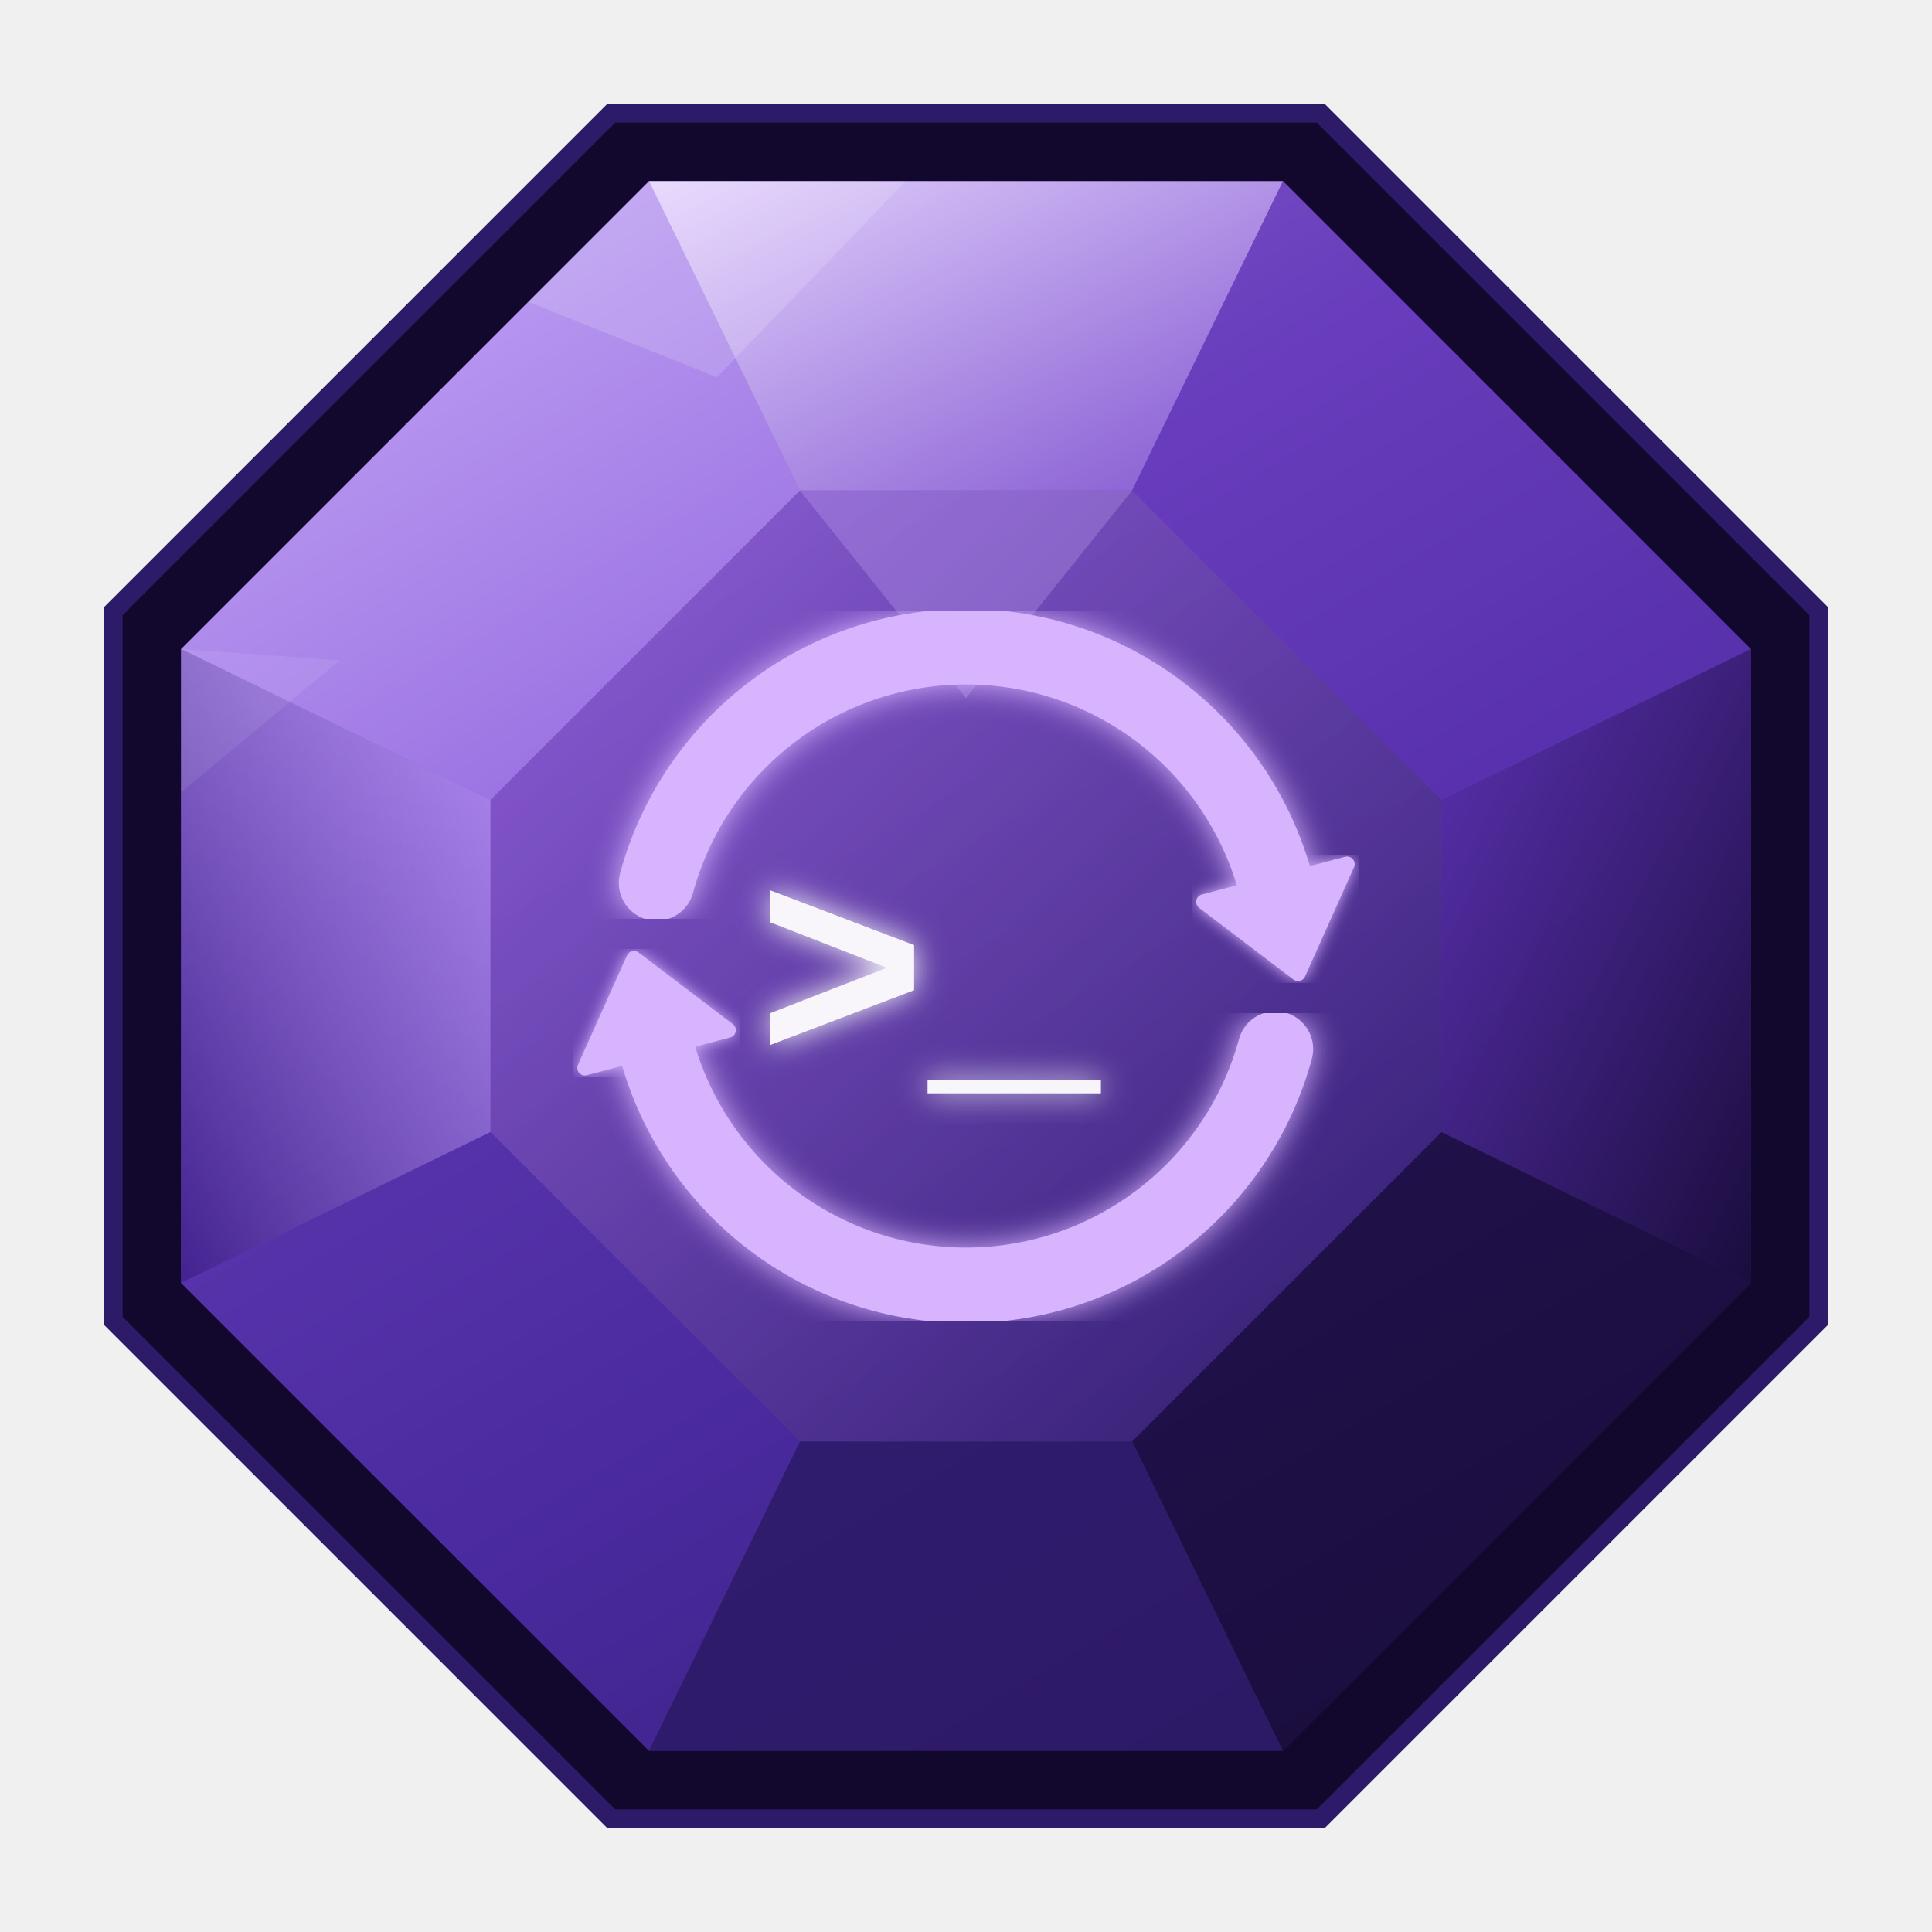
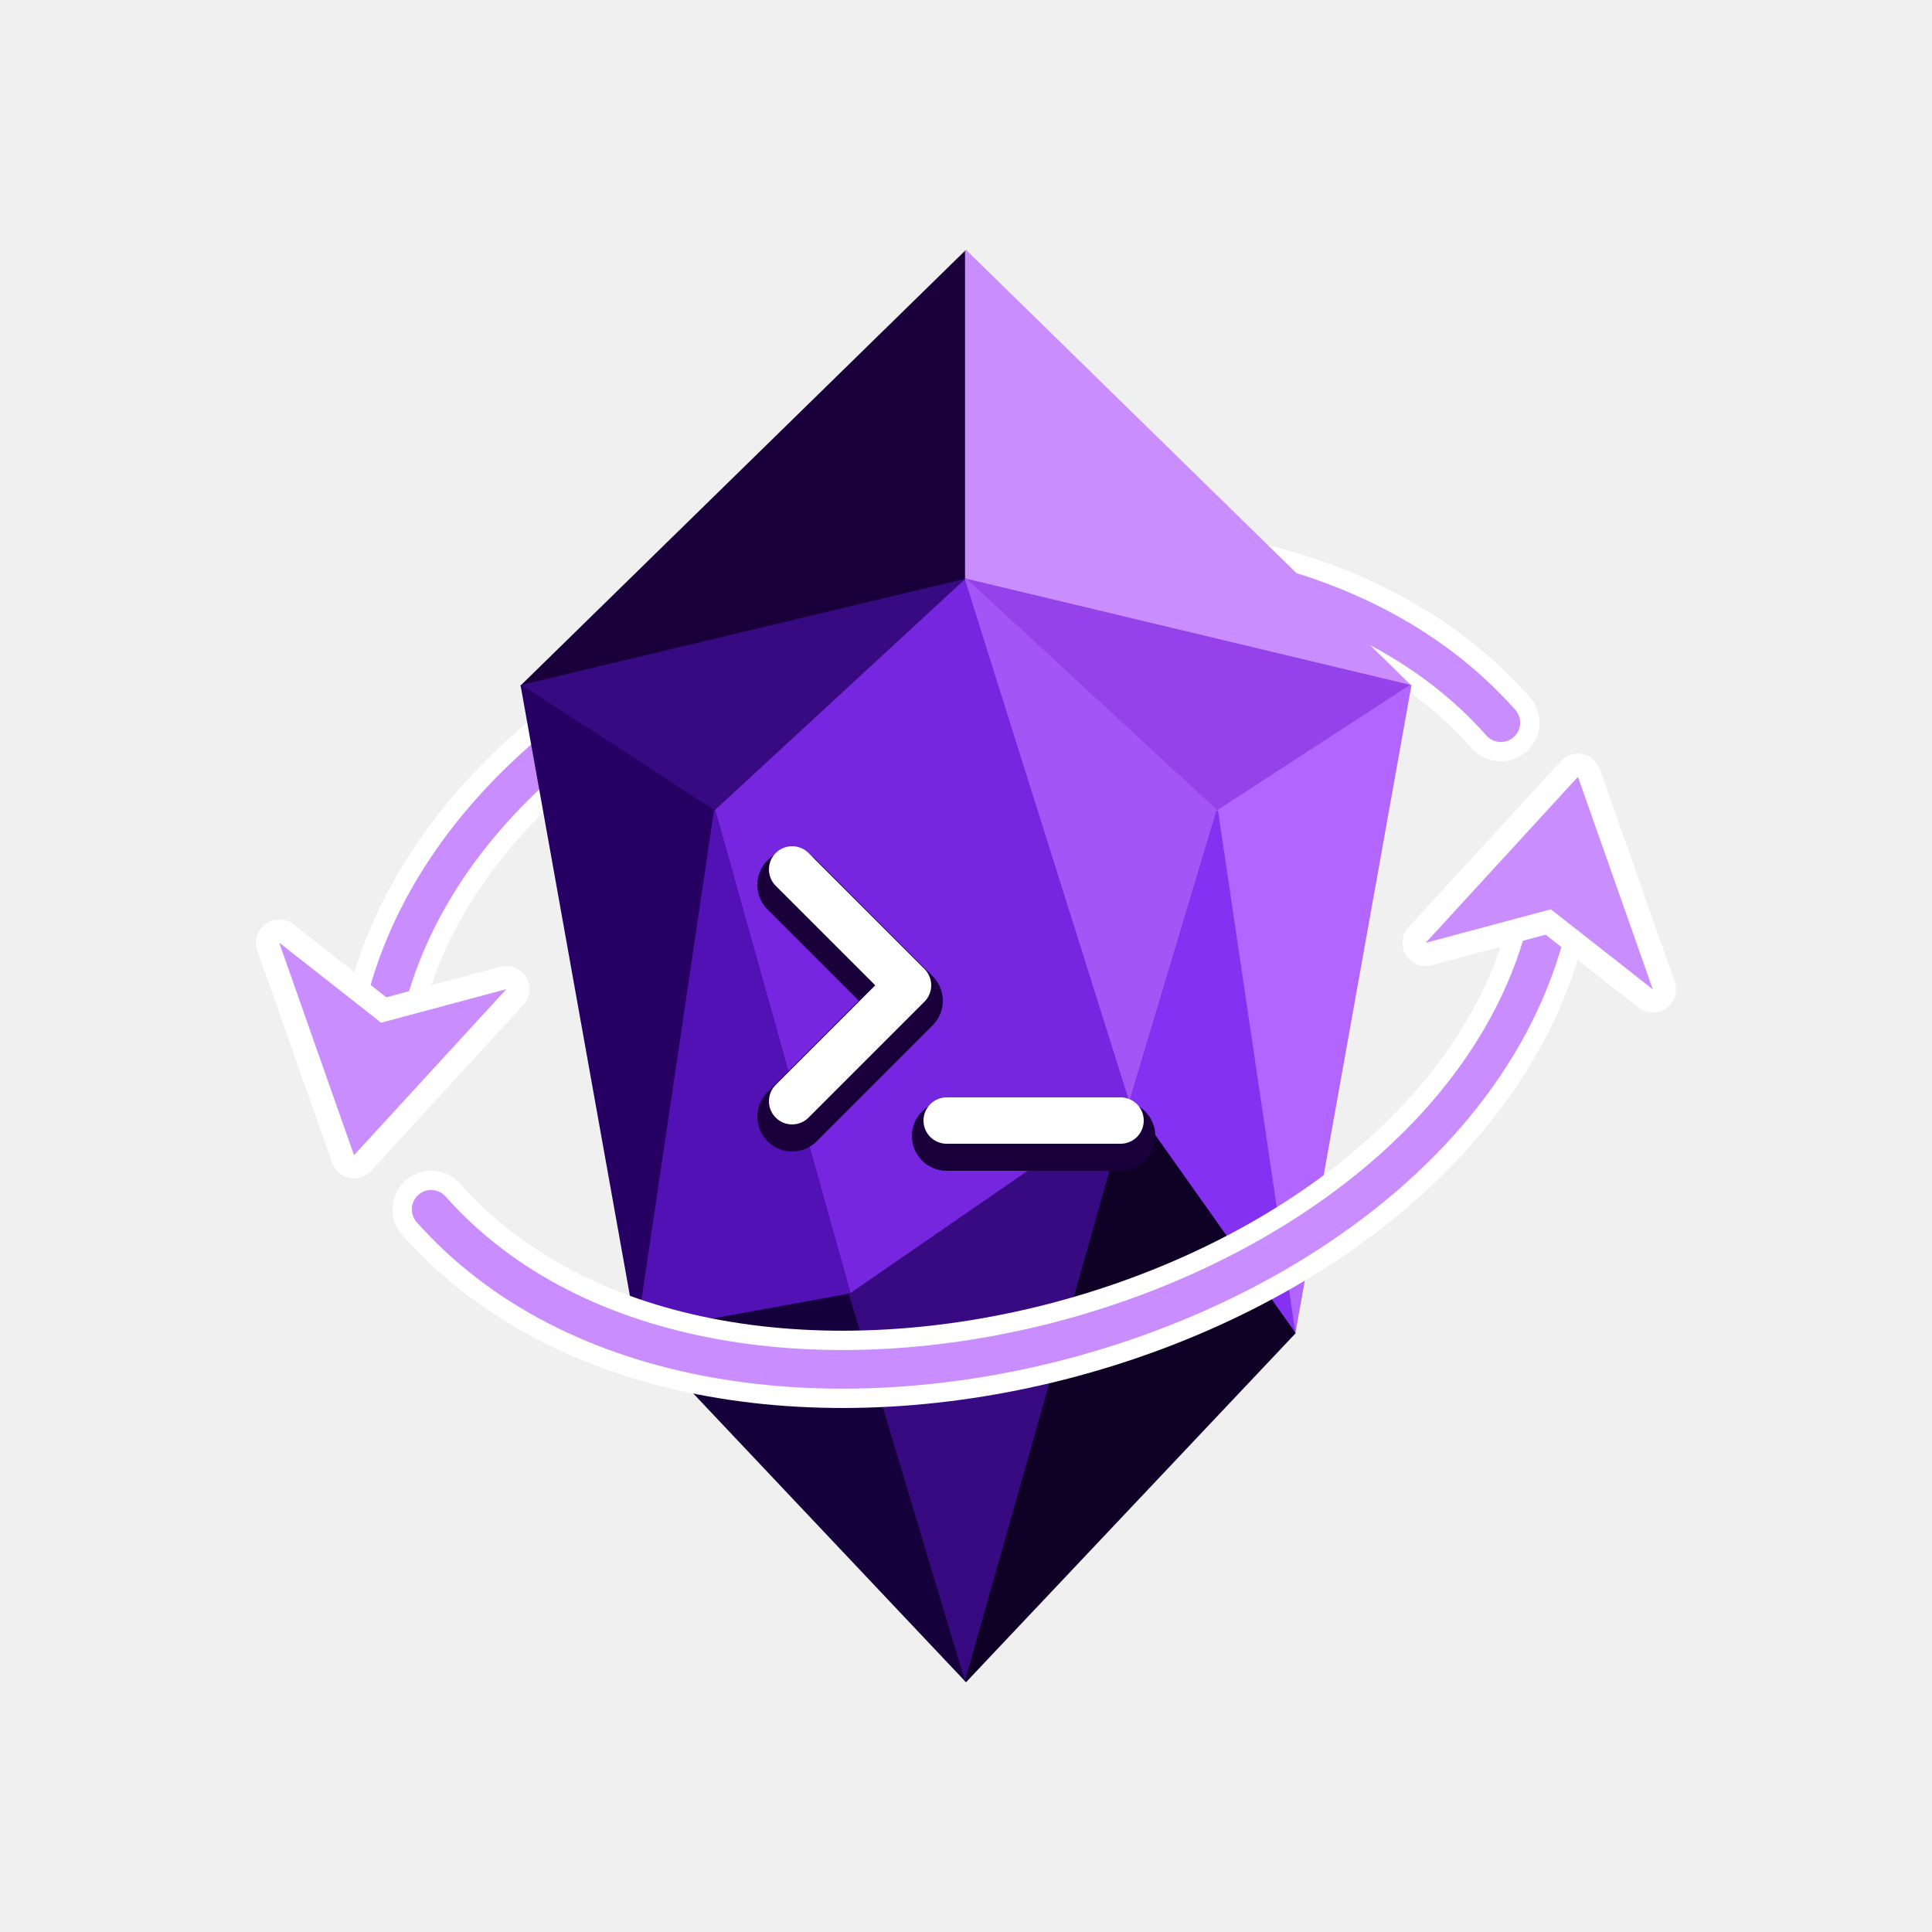
- <svg xmlns="http://www.w3.org/2000/svg" viewBox="0 0 512 512" width="512" height="512">
+ <svg xmlns="http://www.w3.org/2000/svg" viewBox="0 0 1000 1000" width="100%" height="100%">
  <defs>
-     <linearGradient id="gemBase" x1="20%" y1="0%" x2="80%" y2="100%">
-       <stop offset="0%" stop-color="#b8a0e8" />
-       <stop offset="30%" stop-color="#7c4dcc" />
-       <stop offset="65%" stop-color="#4a2a9e" />
-       <stop offset="100%" stop-color="#1a0d3d" />
-     </linearGradient>
-     <linearGradient id="topFacet" x1="0%" y1="0%" x2="100%" y2="100%">
-       <stop offset="0%" stop-color="#e8d8ff" stop-opacity="0.95" />
-       <stop offset="100%" stop-color="#a07de0" stop-opacity="0.4" />
-     </linearGradient>
-     <linearGradient id="leftFacet" x1="100%" y1="0%" x2="0%" y2="100%">
-       <stop offset="0%" stop-color="#c4a0ff" stop-opacity="0.7" />
-       <stop offset="100%" stop-color="#3d1f8a" stop-opacity="0.9" />
-     </linearGradient>
-     <linearGradient id="rightFacet" x1="0%" y1="0%" x2="100%" y2="100%">
-       <stop offset="0%" stop-color="#5a30b0" stop-opacity="0.9" />
-       <stop offset="100%" stop-color="#1a0d3d" stop-opacity="1" />
-     </linearGradient>
-     <linearGradient id="centerFacet" x1="0%" y1="0%" x2="100%" y2="100%">
-       <stop offset="0%" stop-color="#9060d8" />
-       <stop offset="100%" stop-color="#2d1b69" />
-     </linearGradient>
-     <filter id="glow" x="-15%" y="-15%" width="130%" height="130%">
-       <feGaussianBlur stdDeviation="4" result="blur" />
-       <feMerge>
-         <feMergeNode in="blur" />
-         <feMergeNode in="SourceGraphic" />
-       </feMerge>
-     </filter>
-     <filter id="subtleglow" x="-8%" y="-8%" width="116%" height="116%">
-       <feGaussianBlur stdDeviation="2" result="blur" />
-       <feMerge>
-         <feMergeNode in="blur" />
-         <feMergeNode in="SourceGraphic" />
-       </feMerge>
-     </filter>
+     <marker id="arrow" markerWidth="200" markerHeight="200" refX="50" refY="100" orient="auto" markerUnits="userSpaceOnUse" overflow="visible">
+       <polygon points="20,40 120,100 20,160 50,100" fill="#ffffff" stroke="#ffffff" stroke-width="24" stroke-linejoin="round" />
+       <polygon points="20,40 120,100 20,160 50,100" fill="#ca8dfd" />
+     </marker>
+     <style>
+       .crystal-face {
+       stroke-linejoin: round;
+       stroke-width: 1px;
+       }
+     </style>
  </defs>
-   <polygon points="162,30  350,30  482,162  482,350  350,482  162,482  30,350  30,162" fill="#12082e" stroke="#2d1b69" stroke-width="5" />
-   <polygon points="172,48  340,48  464,172  464,340  340,464  172,464  48,340  48,172" fill="url(#gemBase)" />
-   <polygon points="172,48  340,48  300,130  212,130" fill="url(#topFacet)" />
-   <polygon points="48,172  172,48  212,130  130,212" fill="#c4a0ff" opacity="0.45" />
-   <polygon points="340,48  464,172  382,212  300,130" fill="#5a30b0" opacity="0.55" />
-   <polygon points="48,172  48,340  130,300  130,212" fill="url(#leftFacet)" />
-   <polygon points="464,172  464,340  382,300  382,212" fill="url(#rightFacet)" />
-   <polygon points="48,340  172,464  212,382  130,300" fill="#4a2a9e" opacity="0.6" />
-   <polygon points="464,340  340,464  300,382  382,300" fill="#1a0d3d" opacity="0.85" />
-   <polygon points="172,464  340,464  300,382  212,382" fill="#2d1b69" opacity="0.9" />
-   <polygon points="212,130  300,130  382,212  382,300  300,382  212,382  130,300  130,212" fill="url(#centerFacet)" opacity="0.8" />
-   <polygon points="212,130  300,130  256,185" fill="#d4b8ff" opacity="0.25" />
-   <path d="M 174,234 A 85,85 0 0,1 338,234" fill="none" stroke="#d8b4ff" stroke-width="20" stroke-linecap="round" filter="url(#glow)" />
-   <polygon points="344,258 319,239 357,229" fill="#d8b4ff" stroke="#d8b4ff" stroke-width="4" stroke-linejoin="round" filter="url(#subtleglow)" />
-   <path d="M 338,278 A 85,85 0 0,1 174,278" fill="none" stroke="#d8b4ff" stroke-width="20" stroke-linecap="round" filter="url(#glow)" />
-   <polygon points="168,254 193,273 155,283" fill="#d8b4ff" stroke="#d8b4ff" stroke-width="4" stroke-linejoin="round" filter="url(#subtleglow)" />
-   <text x="246" y="260" text-anchor="middle" dominant-baseline="middle" font-family="'Courier New', Courier, monospace" font-size="76" font-weight="bold" fill="#ffffff" filter="url(#glow)" opacity="0.95">&gt;_</text>
-   <polygon points="172,48  240,48  190,100  140,80" fill="white" opacity="0.15" />
-   <polygon points="48,172  48,210  90,175" fill="white" opacity="0.08" />
+   <g id="layer-back-arrow" transform="rotate(-15 500 500)">
+     <path d="M 800,450 C 700,250 300,250 200,450" fill="none" stroke="#ffffff" stroke-width="40" stroke-linecap="round" />
+     <path d="M 800,450 C 700,250 300,250 200,450" fill="none" stroke="#ca8dfd" stroke-width="20" stroke-linecap="round" marker-end="url(#arrow)" />
+   </g>
+   <g id="crystal">
+     <polygon points="500,130 270,355 500,300" fill="#19003b" stroke="#19003b" class="crystal-face" />
+     <polygon points="500,130 500,300 730,355" fill="#ca8dfd" stroke="#ca8dfd" class="crystal-face" />
+     <polygon points="270,355 370,420 500,300" fill="#380a82" stroke="#380a82" class="crystal-face" />
+     <polygon points="500,300 630,420 730,355" fill="#9642ea" stroke="#9642ea" class="crystal-face" />
+     <polygon points="270,355 330,690 370,420" fill="#270063" stroke="#270063" class="crystal-face" />
+     <polygon points="370,420 440,670 585,570 500,300" fill="#7626de" stroke="#7626de" class="crystal-face" />
+     <polygon points="500,300 585,570 630,420" fill="#a554f6" stroke="#a554f6" class="crystal-face" />
+     <polygon points="630,420 670,690 730,355" fill="#b366ff" stroke="#b366ff" class="crystal-face" />
+     <polygon points="370,420 330,690 440,670" fill="#5111b5" stroke="#5111b5" class="crystal-face" />
+     <polygon points="630,420 585,570 670,690" fill="#8531f2" stroke="#8531f2" class="crystal-face" />
+     <polygon points="330,690 500,870 440,670" fill="#16003b" stroke="#16003b" class="crystal-face" />
+     <polygon points="440,670 500,870 585,570" fill="#380a82" stroke="#380a82" class="crystal-face" />
+     <polygon points="585,570 500,870 670,690" fill="#0f0026" stroke="#0f0026" class="crystal-face" />
+   </g>
+   <g id="cli-prompt">
+     <polyline points="410,450 470,510 410,570" fill="none" stroke="#19003b" stroke-width="36" stroke-linecap="round" stroke-linejoin="round" transform="translate(0,8)" />
+     <line x1="490" y1="580" x2="580" y2="580" stroke="#19003b" stroke-width="36" stroke-linecap="round" transform="translate(0,8)" />
+     <polyline points="410,450 470,510 410,570" fill="none" stroke="#ffffff" stroke-width="24" stroke-linecap="round" stroke-linejoin="round" />
+     <line x1="490" y1="580" x2="580" y2="580" stroke="#ffffff" stroke-width="24" stroke-linecap="round" />
+   </g>
+   <g id="layer-front-arrow" transform="rotate(-15 500 500)">
+     <path d="M 200,550 C 300,750 700,750 800,550" fill="none" stroke="#ffffff" stroke-width="40" stroke-linecap="round" />
+     <path d="M 200,550 C 300,750 700,750 800,550" fill="none" stroke="#ca8dfd" stroke-width="20" stroke-linecap="round" marker-end="url(#arrow)" />
+   </g>
</svg>
